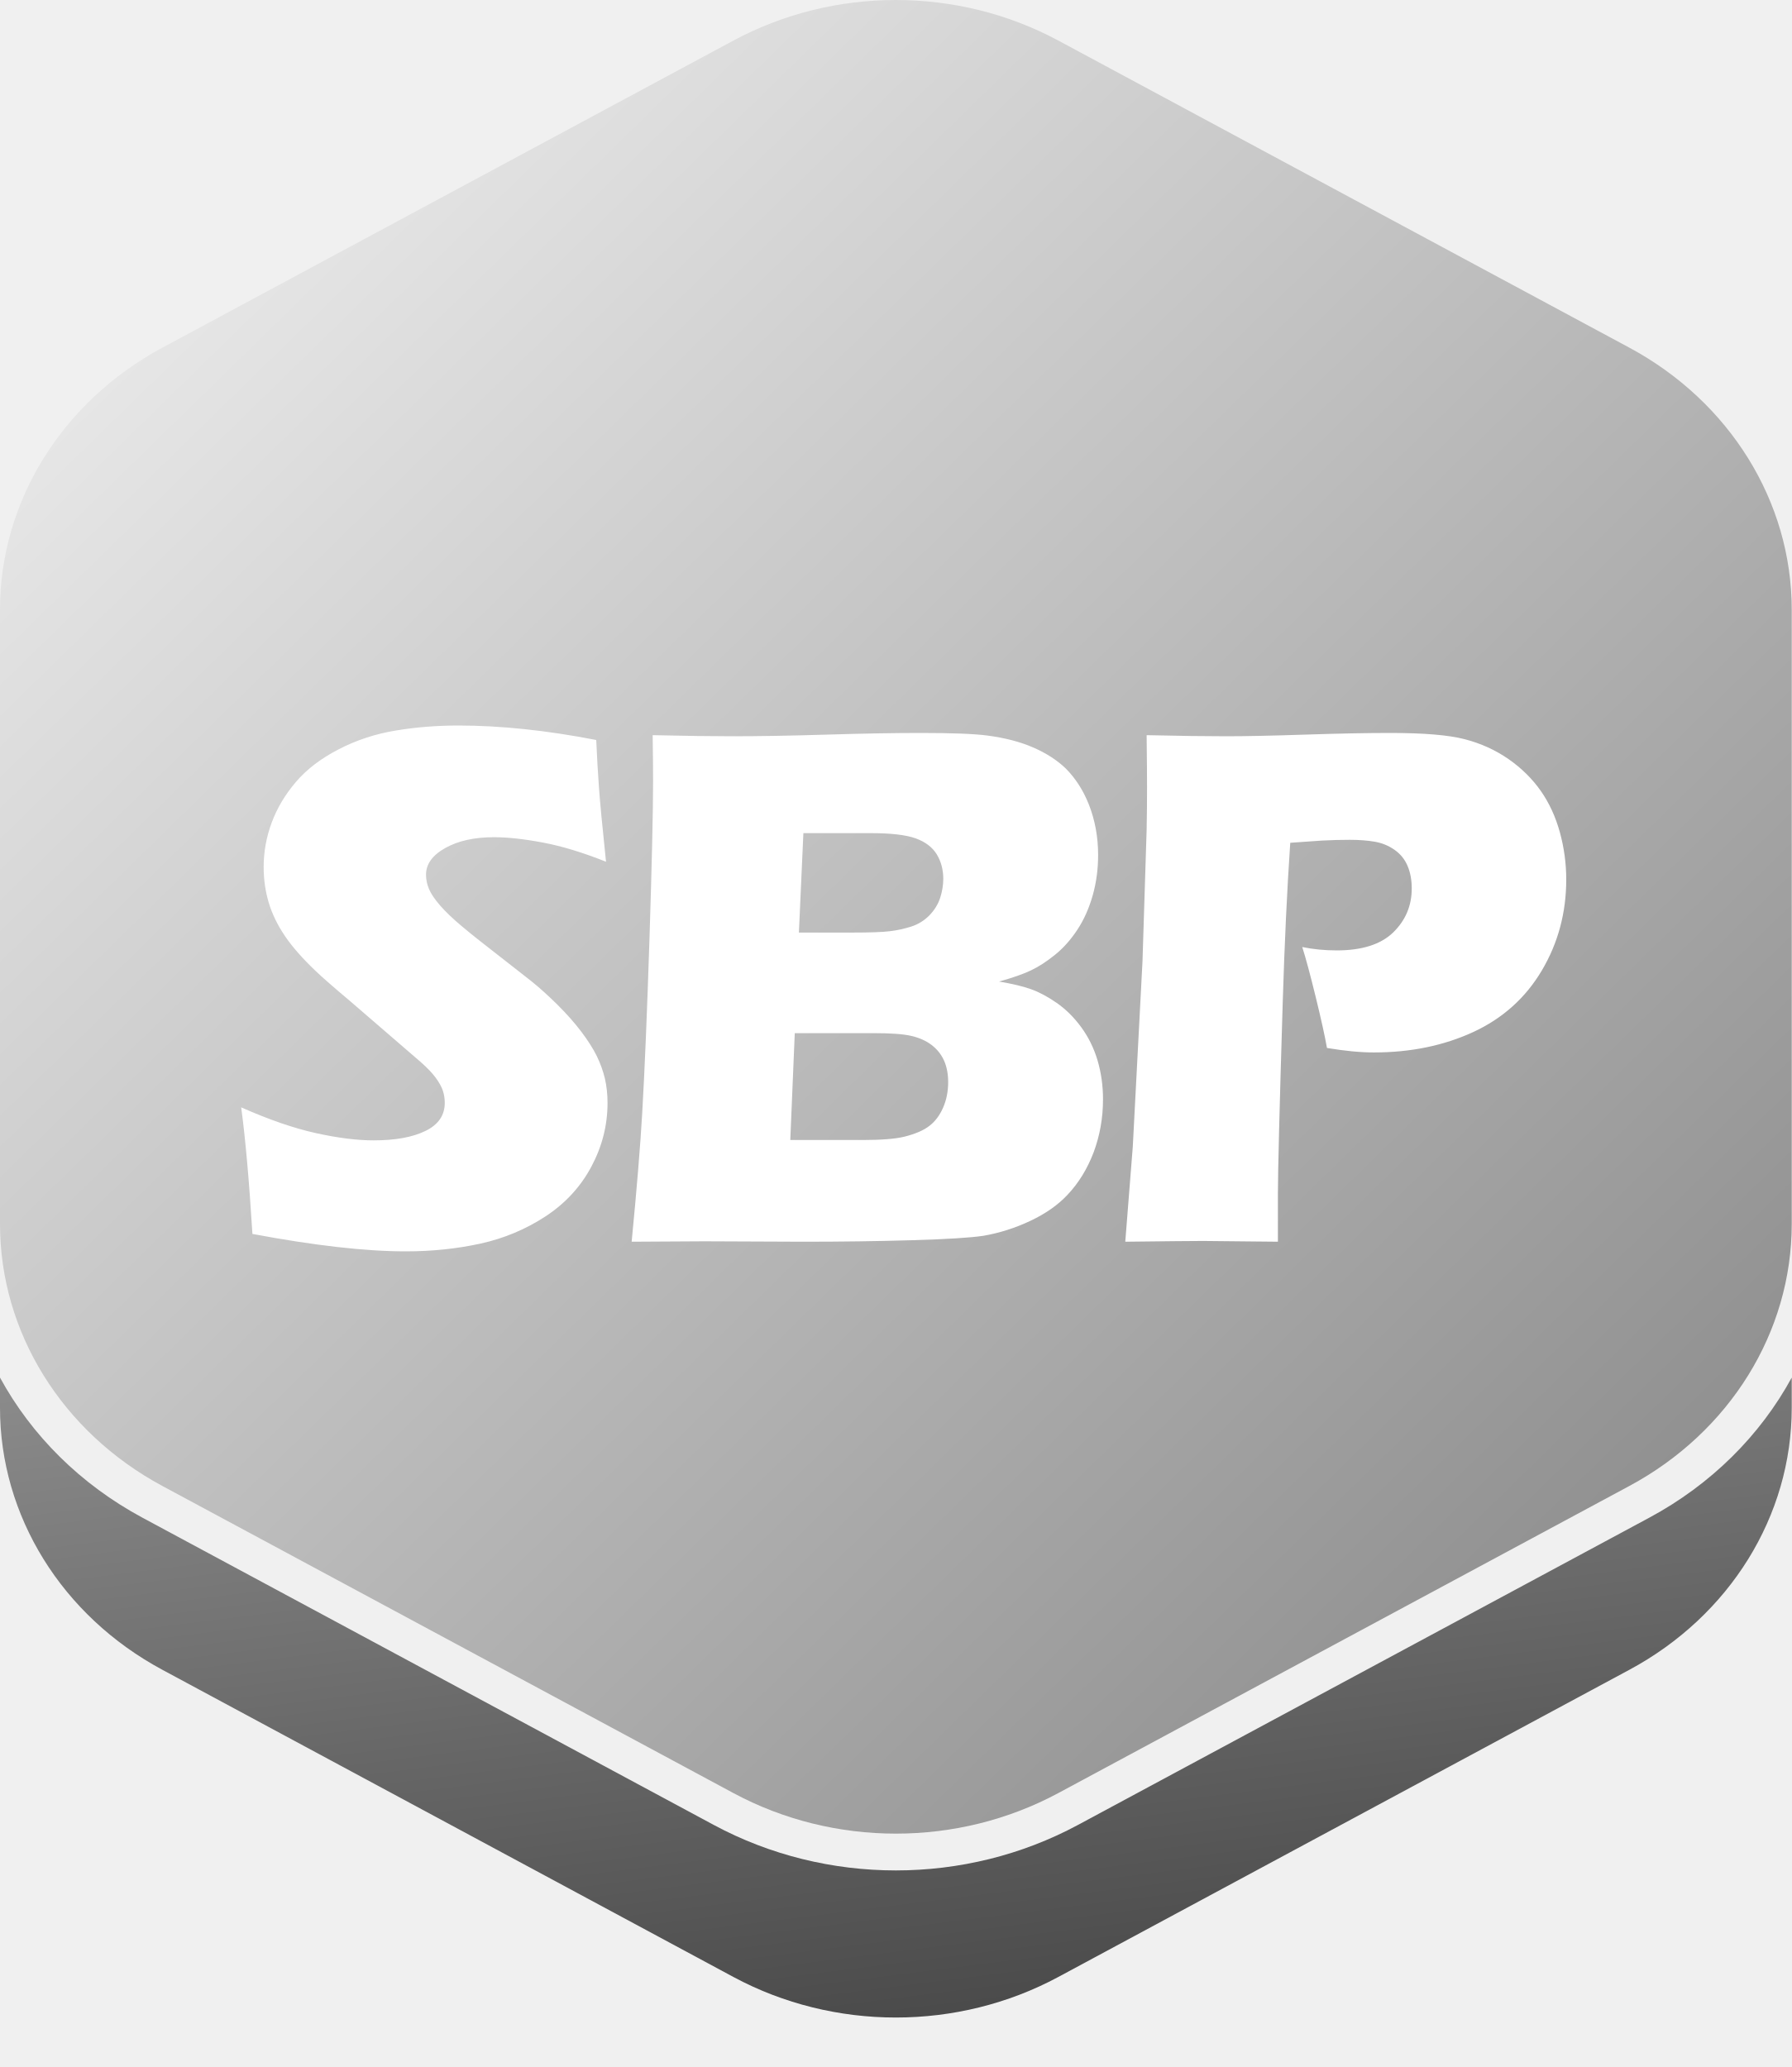
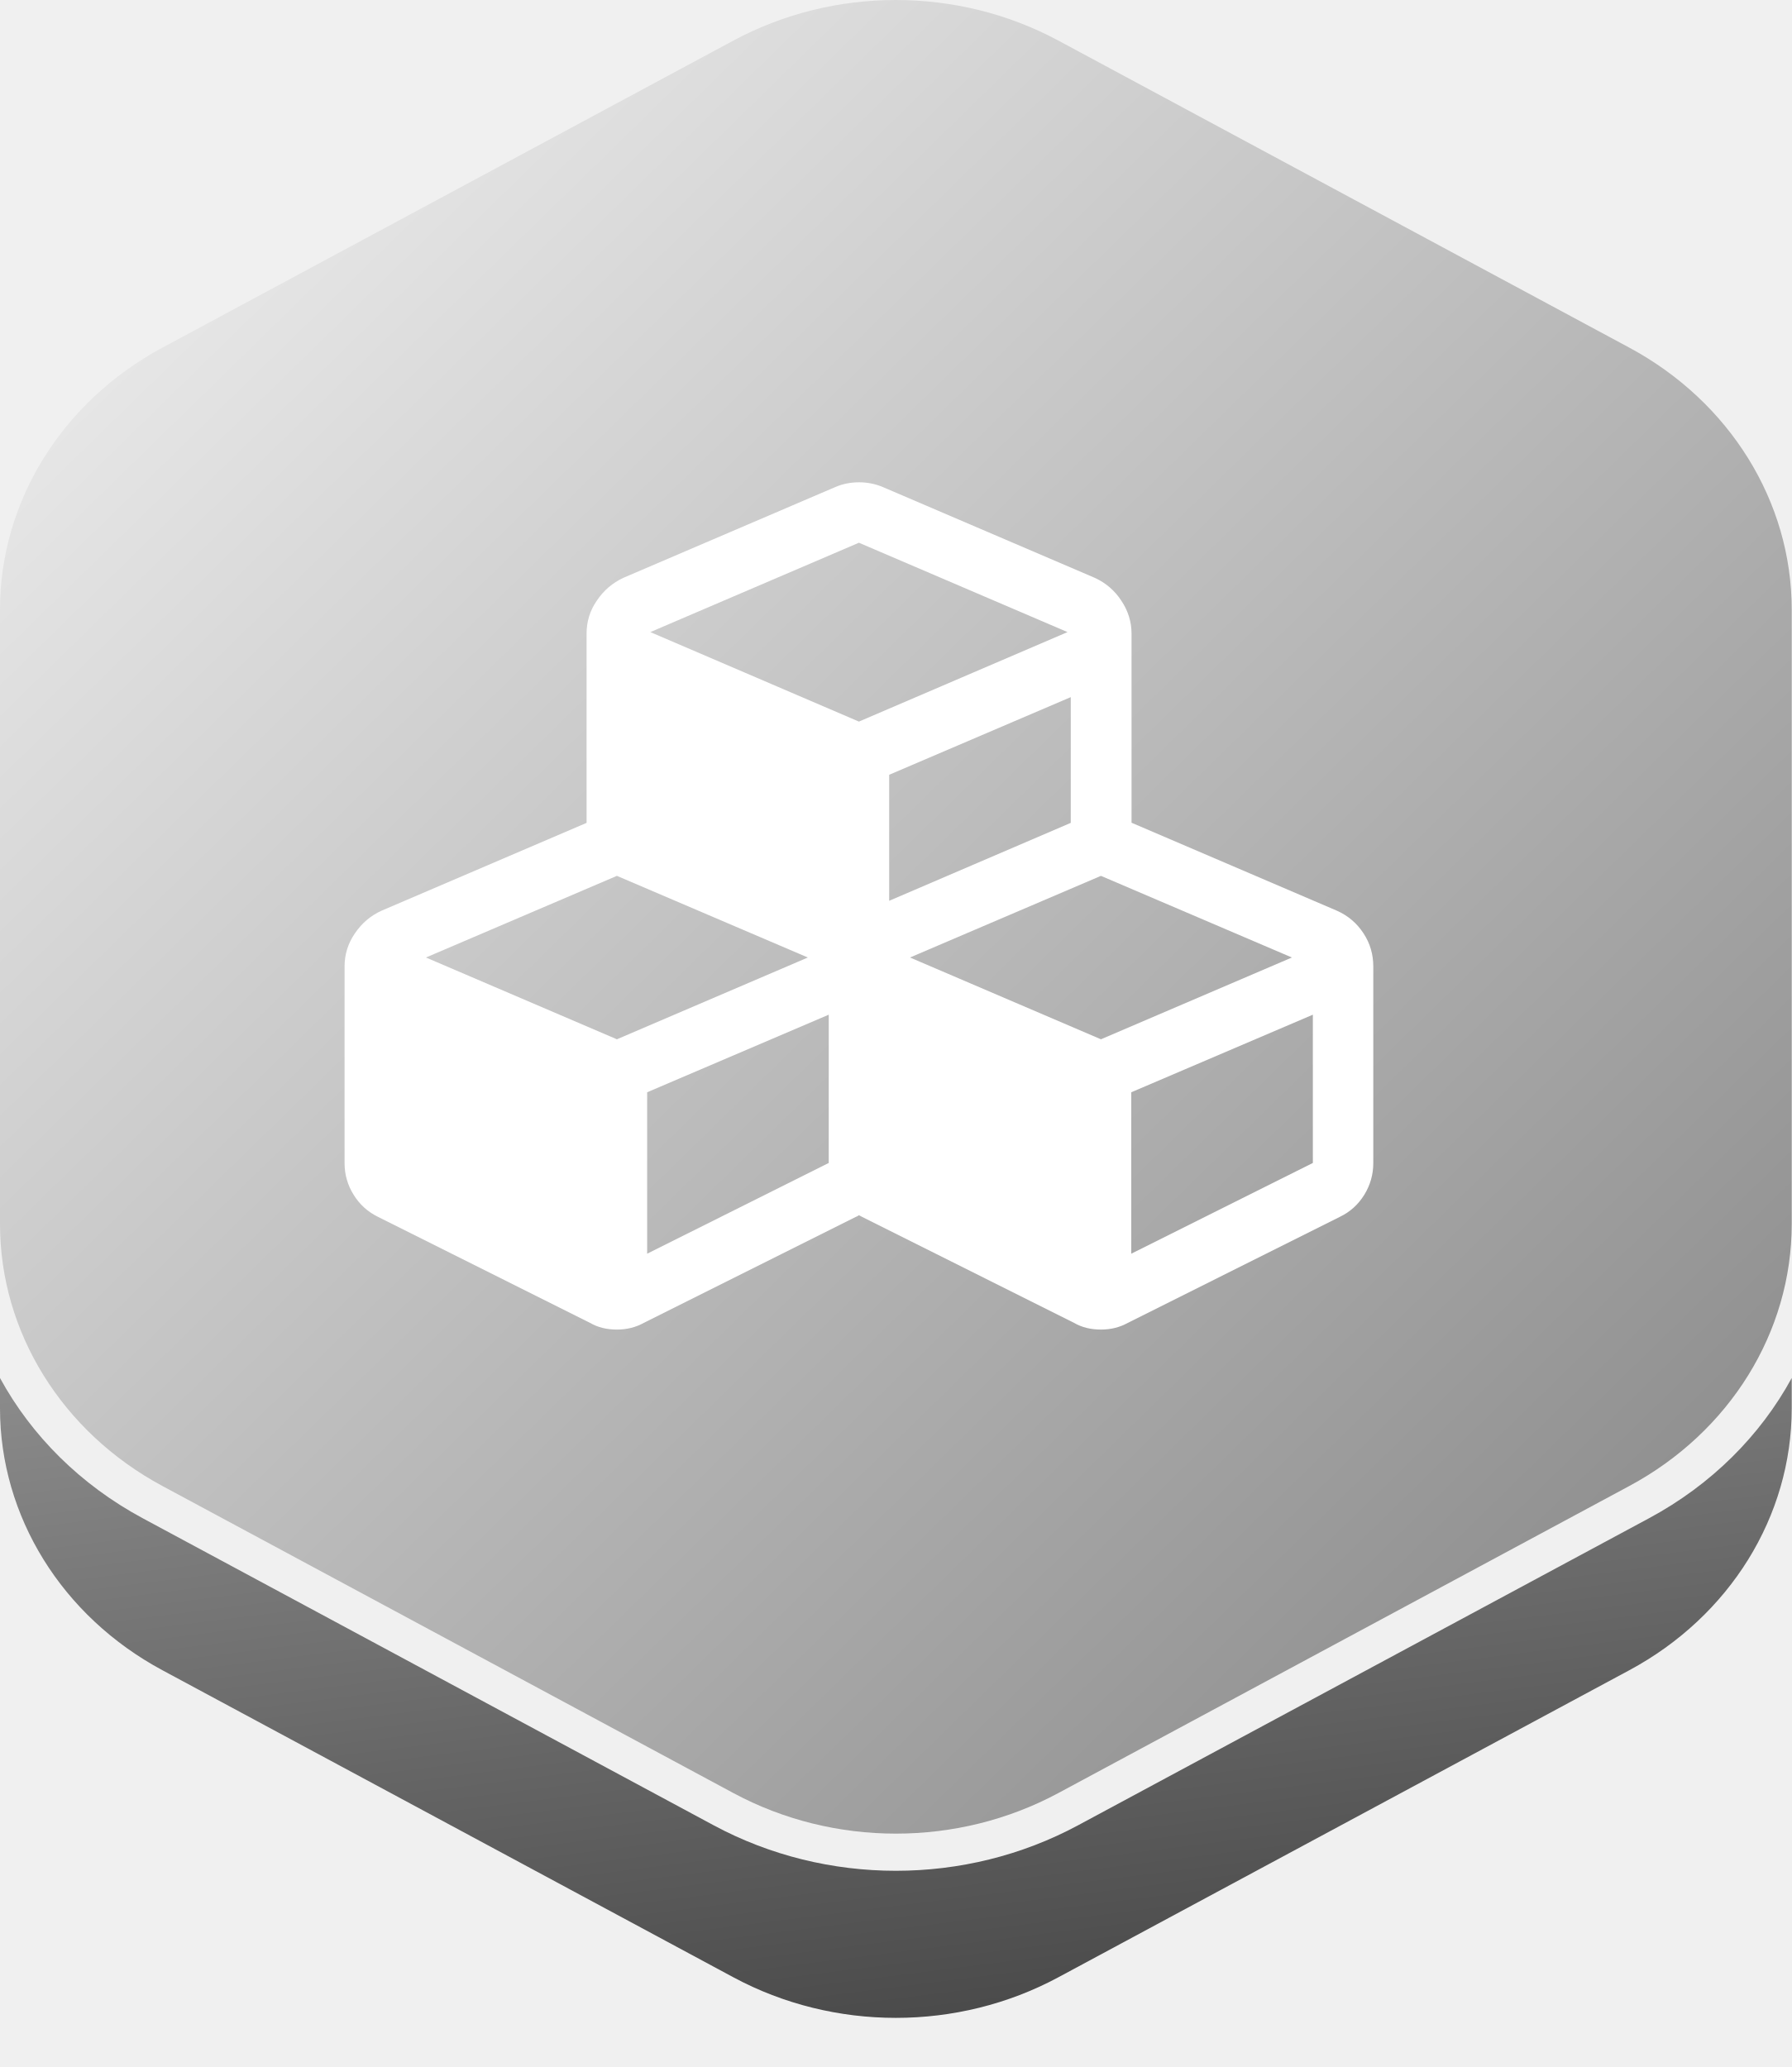
- <svg xmlns="http://www.w3.org/2000/svg" width="26" height="30" viewBox="0 0 26 30">
+ <svg xmlns="http://www.w3.org/2000/svg" width="26px" height="30px" viewBox="0 0 26 30" version="1.1">
  <defs>
-     <linearGradient id="sbp-a" x1="0%" x2="146.967%" y1="-209.815%" y2="201.736%">
-       <stop offset="0%" stop-color="#FFF" />
-       <stop offset="100%" />
+     <linearGradient x1="0%" y1="-209.815%" x2="146.967%" y2="201.736%" id="linearGradient-1">
+       <stop stop-color="#FFFFFF" offset="0%" />
+       <stop stop-color="#000000" offset="100%" />
    </linearGradient>
-     <linearGradient id="sbp-b" x1="-6.061%" x2="211.02%" y1="-10.156%" y2="212.113%">
-       <stop offset="0%" stop-color="#FFF" />
-       <stop offset="100%" />
+     <linearGradient x1="-6.061%" y1="-10.156%" x2="211.02%" y2="212.113%" id="linearGradient-2">
+       <stop stop-color="#FFFFFF" offset="0%" />
+       <stop stop-color="#000000" offset="100%" />
    </linearGradient>
  </defs>
-   <g fill="none" fill-rule="evenodd">
-     <path fill="url(#sbp-a)" d="M26,19.994 L26,20.433 C26,22.002 25.102,23.451 23.644,24.235 L15.356,28.694 C13.898,29.478 12.102,29.478 10.644,28.694 L2.356,24.235 C0.898,23.451 0,22.002 0,20.433 L0,19.994 C0.456,20.831 1.167,21.544 2.07,22.029 L10.358,26.487 C11.993,27.367 14.007,27.367 15.642,26.487 L23.93,22.029 C24.833,21.544 25.544,20.831 26,19.994 Z" />
-     <path fill="url(#sbp-b)" d="M0,17.765 C0,19.333 0.898,20.783 2.356,21.567 L10.644,26.025 C12.102,26.809 13.898,26.809 15.356,26.025 L23.644,21.567 C25.102,20.783 26,19.333 26,17.765 L26,8.848 C26,7.28 25.102,5.831 23.644,5.046 L15.356,0.588 C13.898,-0.196 12.102,-0.196 10.644,0.588 L2.356,5.046 C0.898,5.831 0,7.28 0,8.848 L0,17.765 Z" />
-     <path fill="#FFF" d="M3.663,17.909 C3.616,17.144 3.562,16.532 3.5,16.072 C3.906,16.252 4.268,16.376 4.585,16.446 C4.903,16.516 5.181,16.551 5.421,16.551 C5.736,16.551 5.987,16.506 6.174,16.414 C6.361,16.323 6.454,16.187 6.454,16.007 C6.454,15.946 6.445,15.888 6.427,15.832 C6.409,15.777 6.375,15.714 6.324,15.644 C6.273,15.574 6.2,15.498 6.106,15.415 L5.083,14.532 C4.844,14.331 4.677,14.185 4.583,14.095 C4.39,13.912 4.241,13.742 4.134,13.584 C4.027,13.426 3.949,13.265 3.9,13.102 C3.851,12.938 3.826,12.765 3.826,12.582 C3.826,12.363 3.865,12.148 3.943,11.938 C4.021,11.728 4.138,11.532 4.294,11.349 C4.45,11.166 4.657,11.008 4.915,10.875 C5.172,10.742 5.448,10.651 5.742,10.603 C6.035,10.554 6.338,10.53 6.65,10.53 C7.263,10.53 7.931,10.6 8.652,10.74 C8.663,10.988 8.676,11.215 8.691,11.421 C8.705,11.628 8.74,11.99 8.794,12.507 C8.46,12.374 8.156,12.281 7.88,12.229 C7.604,12.177 7.367,12.151 7.167,12.151 C6.884,12.151 6.649,12.203 6.463,12.307 C6.276,12.411 6.182,12.541 6.182,12.695 C6.182,12.767 6.197,12.837 6.226,12.905 C6.255,12.973 6.309,13.053 6.389,13.145 C6.469,13.236 6.574,13.337 6.705,13.446 C6.835,13.556 7.04,13.718 7.319,13.934 L7.711,14.241 C7.827,14.334 7.952,14.447 8.087,14.58 C8.221,14.713 8.337,14.844 8.435,14.973 C8.533,15.103 8.608,15.221 8.661,15.329 C8.713,15.437 8.752,15.545 8.778,15.655 C8.803,15.764 8.816,15.882 8.816,16.007 C8.816,16.331 8.738,16.638 8.582,16.931 C8.426,17.224 8.205,17.464 7.918,17.653 C7.631,17.841 7.317,17.973 6.974,18.049 C6.631,18.124 6.269,18.162 5.889,18.162 C5.301,18.162 4.559,18.077 3.663,17.909 Z M9.166,18.022 C9.243,17.232 9.293,16.611 9.319,16.158 C9.355,15.541 9.39,14.693 9.425,13.616 C9.459,12.539 9.477,11.78 9.477,11.338 C9.477,11.18 9.475,10.957 9.471,10.67 C9.954,10.681 10.336,10.686 10.619,10.686 C11.015,10.686 11.475,10.678 12.001,10.662 C12.527,10.646 12.979,10.638 13.356,10.638 C13.809,10.638 14.132,10.65 14.324,10.675 C14.578,10.708 14.8,10.765 14.991,10.848 C15.181,10.93 15.34,11.033 15.467,11.155 C15.608,11.298 15.719,11.471 15.799,11.672 C15.89,11.902 15.935,12.148 15.935,12.41 C15.935,12.614 15.909,12.81 15.856,12.997 C15.803,13.183 15.729,13.35 15.633,13.495 C15.537,13.64 15.429,13.762 15.309,13.858 C15.189,13.955 15.073,14.031 14.958,14.085 C14.844,14.139 14.691,14.192 14.498,14.246 C14.691,14.279 14.845,14.315 14.961,14.357 C15.077,14.398 15.201,14.464 15.334,14.556 C15.466,14.648 15.585,14.765 15.69,14.909 C15.795,15.052 15.874,15.213 15.927,15.391 C15.979,15.569 16.006,15.756 16.006,15.954 C16.006,16.226 15.96,16.483 15.87,16.724 C15.779,16.964 15.652,17.171 15.489,17.343 C15.351,17.49 15.171,17.616 14.95,17.72 C14.729,17.824 14.502,17.896 14.27,17.936 C14.081,17.964 13.738,17.986 13.239,18 C12.74,18.015 12.212,18.022 11.653,18.022 L10.222,18.016 L9.166,18.022 Z M11.593,13.535 L12.366,13.535 C12.62,13.535 12.8,13.529 12.907,13.516 C13.014,13.504 13.118,13.481 13.22,13.449 C13.321,13.417 13.409,13.363 13.484,13.288 C13.558,13.212 13.611,13.128 13.642,13.034 C13.672,12.941 13.688,12.848 13.688,12.754 C13.688,12.622 13.656,12.503 13.593,12.399 C13.529,12.295 13.427,12.218 13.285,12.167 C13.144,12.117 12.928,12.092 12.638,12.092 L11.658,12.092 L11.593,13.535 Z M11.468,16.546 L12.513,16.546 C12.788,16.546 12.991,16.53 13.122,16.498 C13.282,16.458 13.403,16.406 13.486,16.341 C13.57,16.277 13.636,16.189 13.685,16.077 C13.734,15.966 13.759,15.842 13.759,15.706 C13.759,15.587 13.739,15.483 13.699,15.393 C13.659,15.304 13.599,15.228 13.519,15.167 C13.439,15.106 13.341,15.062 13.225,15.035 C13.109,15.008 12.928,14.995 12.681,14.995 L11.533,14.995 L11.468,16.546 Z M16.329,18.022 L16.438,16.643 L16.579,13.95 L16.639,12.043 C16.643,11.839 16.645,11.634 16.645,11.429 C16.645,11.275 16.643,11.022 16.639,10.67 C17.118,10.681 17.503,10.686 17.793,10.686 C18.072,10.686 18.455,10.678 18.941,10.662 C19.427,10.646 19.839,10.638 20.176,10.638 C20.662,10.638 21.022,10.668 21.256,10.729 C21.49,10.79 21.701,10.886 21.89,11.017 C22.078,11.148 22.234,11.302 22.358,11.478 C22.481,11.654 22.573,11.854 22.635,12.078 C22.697,12.303 22.728,12.532 22.728,12.765 C22.728,13.246 22.61,13.686 22.374,14.085 C22.138,14.483 21.806,14.781 21.378,14.979 C20.95,15.176 20.47,15.275 19.936,15.275 C19.741,15.275 19.514,15.253 19.256,15.21 C19.227,15.045 19.173,14.799 19.093,14.472 C19.013,14.146 18.948,13.903 18.897,13.745 C19.057,13.778 19.224,13.794 19.398,13.794 C19.764,13.794 20.037,13.707 20.217,13.533 C20.396,13.358 20.486,13.146 20.486,12.894 C20.486,12.772 20.466,12.664 20.426,12.569 C20.386,12.473 20.323,12.395 20.236,12.334 C20.149,12.273 20.053,12.234 19.947,12.216 C19.842,12.198 19.722,12.189 19.588,12.189 C19.458,12.189 19.322,12.192 19.18,12.2 L18.723,12.232 C18.676,12.925 18.64,13.695 18.614,14.542 C18.567,16.086 18.544,17.013 18.544,17.322 L18.544,18.022 L17.461,18.011 C17.309,18.011 16.931,18.015 16.329,18.022 Z" />
+   <g id="Page-1" stroke="none" stroke-width="1" fill="none" fill-rule="evenodd">
+     <g id="个人账户详情-copy" transform="translate(-855, -184)">
+       <g id="出块灰" transform="translate(855, 184)">
+         <path d="M26,20 L26,20.439 C26,22.007 25.102,23.457 23.644,24.241 L15.356,28.699 C13.898,29.483 12.102,29.483 10.644,28.699 L2.356,24.241 C0.898,23.457 0,22.007 0,20.439 L0,20 C0.456,20.837 1.167,21.549 2.07,22.035 L10.358,26.493 C11.993,27.372 14.007,27.372 15.642,26.493 L23.93,22.035 C24.833,21.549 25.544,20.837 26,20 Z" id="Combined-Shape" fill="url(#linearGradient-1)" />
+         <path d="M0,17.765 C0,19.333 0.898,20.783 2.356,21.567 L10.644,26.025 C12.102,26.809 13.898,26.809 15.356,26.025 L23.644,21.567 C25.102,20.783 26,19.333 26,17.765 L26,8.848 C26,7.28 25.102,5.831 23.644,5.046 L15.356,0.588 C13.898,-0.196 12.102,-0.196 10.644,0.588 L2.356,5.046 C0.898,5.831 0,7.28 0,8.848 L0,17.765 Z" id="Fill-470-Copy-4" fill="url(#linearGradient-2)" />
+         <path d="M16.416,18.196 L19.051,16.879 L19.051,14.727 L16.416,15.853 L16.416,18.196 Z M15.976,15.084 L18.747,13.897 L15.976,12.712 L13.205,13.897 L15.976,15.084 Z M12.903,13.074 L15.538,11.943 L15.538,10.118 L12.903,11.245 L12.903,13.074 Z M12.464,10.473 L15.491,9.174 L12.464,7.877 L9.437,9.174 L12.464,10.473 Z M9.391,18.196 L12.026,16.879 L12.026,14.727 L9.391,15.853 L9.391,18.196 Z M8.952,15.084 L11.723,13.897 L8.952,12.712 L6.181,13.897 L8.952,15.084 Z M19.928,14.028 L19.928,16.881 C19.928,17.047 19.884,17.2 19.798,17.34 C19.71,17.482 19.592,17.59 19.439,17.663 L16.366,19.2 C16.25,19.264 16.122,19.297 15.976,19.297 C15.83,19.297 15.7,19.266 15.586,19.2 L12.513,17.663 C12.494,17.653 12.479,17.644 12.464,17.637 C12.455,17.646 12.438,17.655 12.416,17.663 L9.342,19.2 C9.227,19.264 9.098,19.297 8.952,19.297 C8.805,19.297 8.676,19.266 8.562,19.2 L5.489,17.663 C5.338,17.59 5.218,17.482 5.131,17.34 C5.043,17.198 5,17.045 5,16.881 L5,14.028 C5,13.854 5.049,13.694 5.149,13.548 C5.248,13.401 5.377,13.29 5.536,13.218 L8.512,11.943 L8.512,9.196 C8.512,9.023 8.56,8.862 8.661,8.717 C8.76,8.569 8.889,8.459 9.047,8.386 L12.121,7.069 C12.225,7.024 12.341,7 12.466,7 C12.589,7 12.705,7.024 12.811,7.069 L15.885,8.386 C16.045,8.459 16.176,8.571 16.271,8.717 C16.37,8.864 16.42,9.025 16.42,9.196 L16.42,11.941 L19.396,13.216 C19.563,13.289 19.691,13.401 19.786,13.546 C19.882,13.692 19.928,13.852 19.928,14.028 Z" id="Fill-1" fill="#FFFFFF" />
+       </g>
+     </g>
  </g>
</svg>
